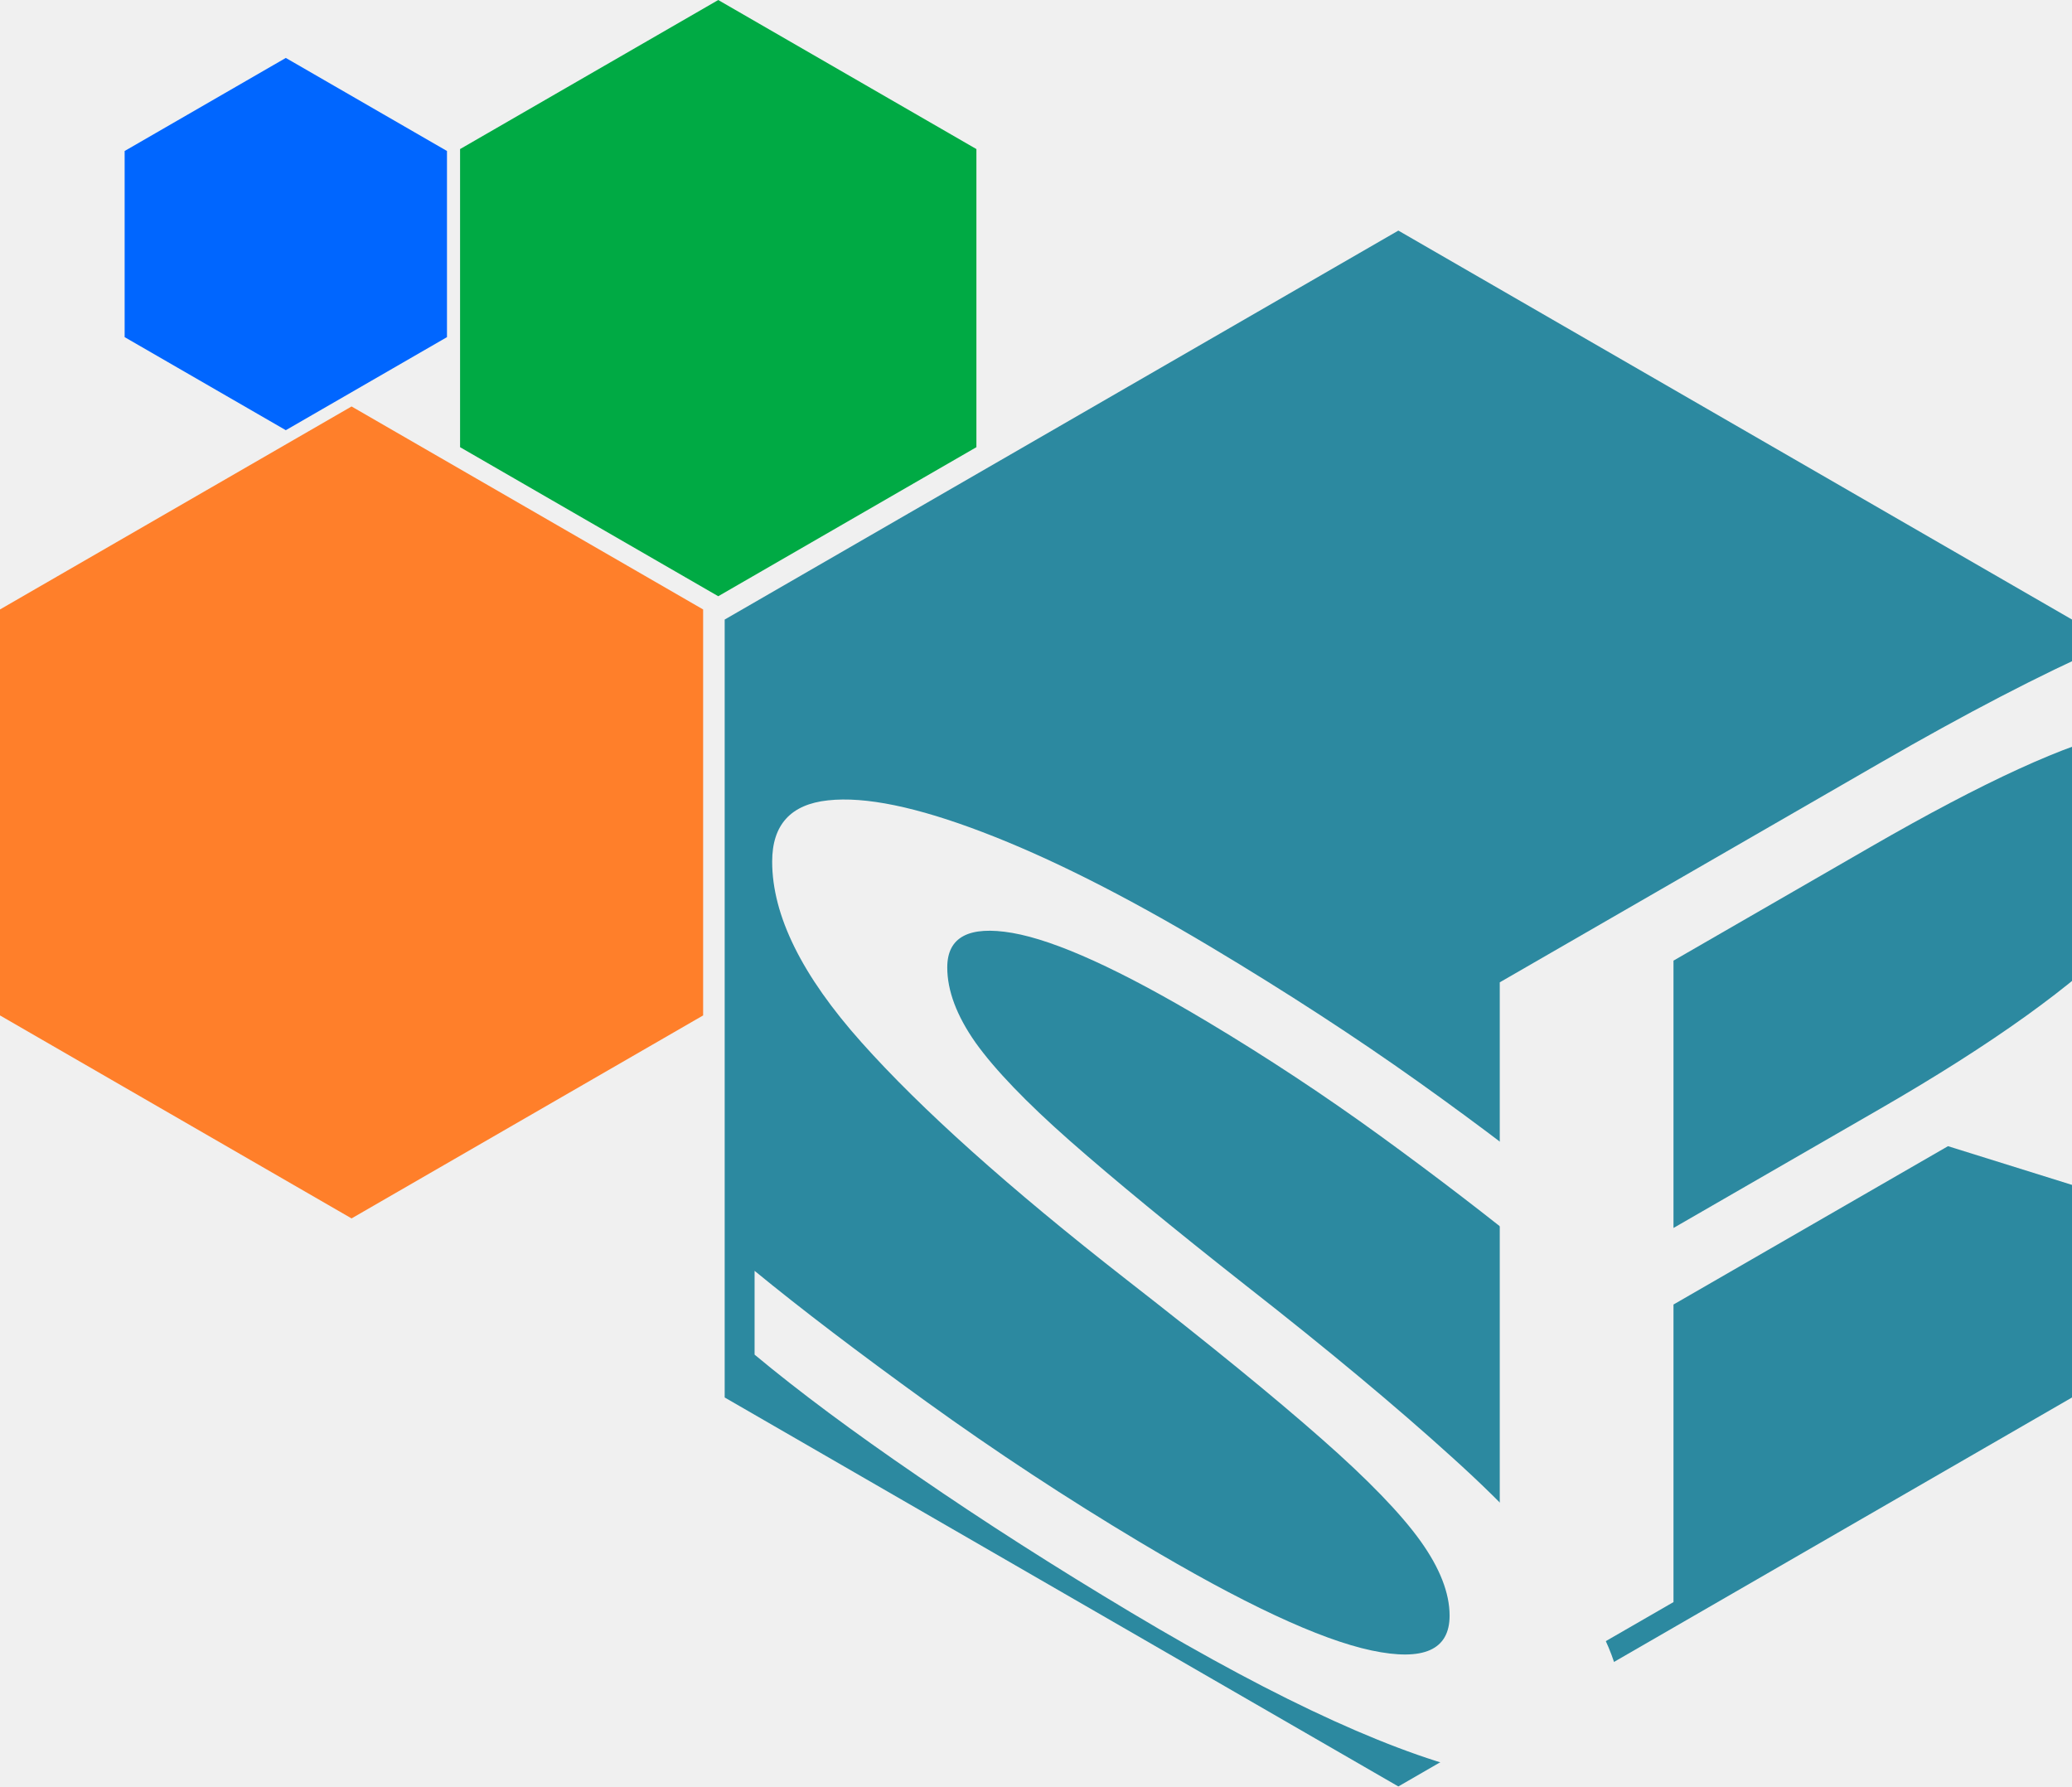
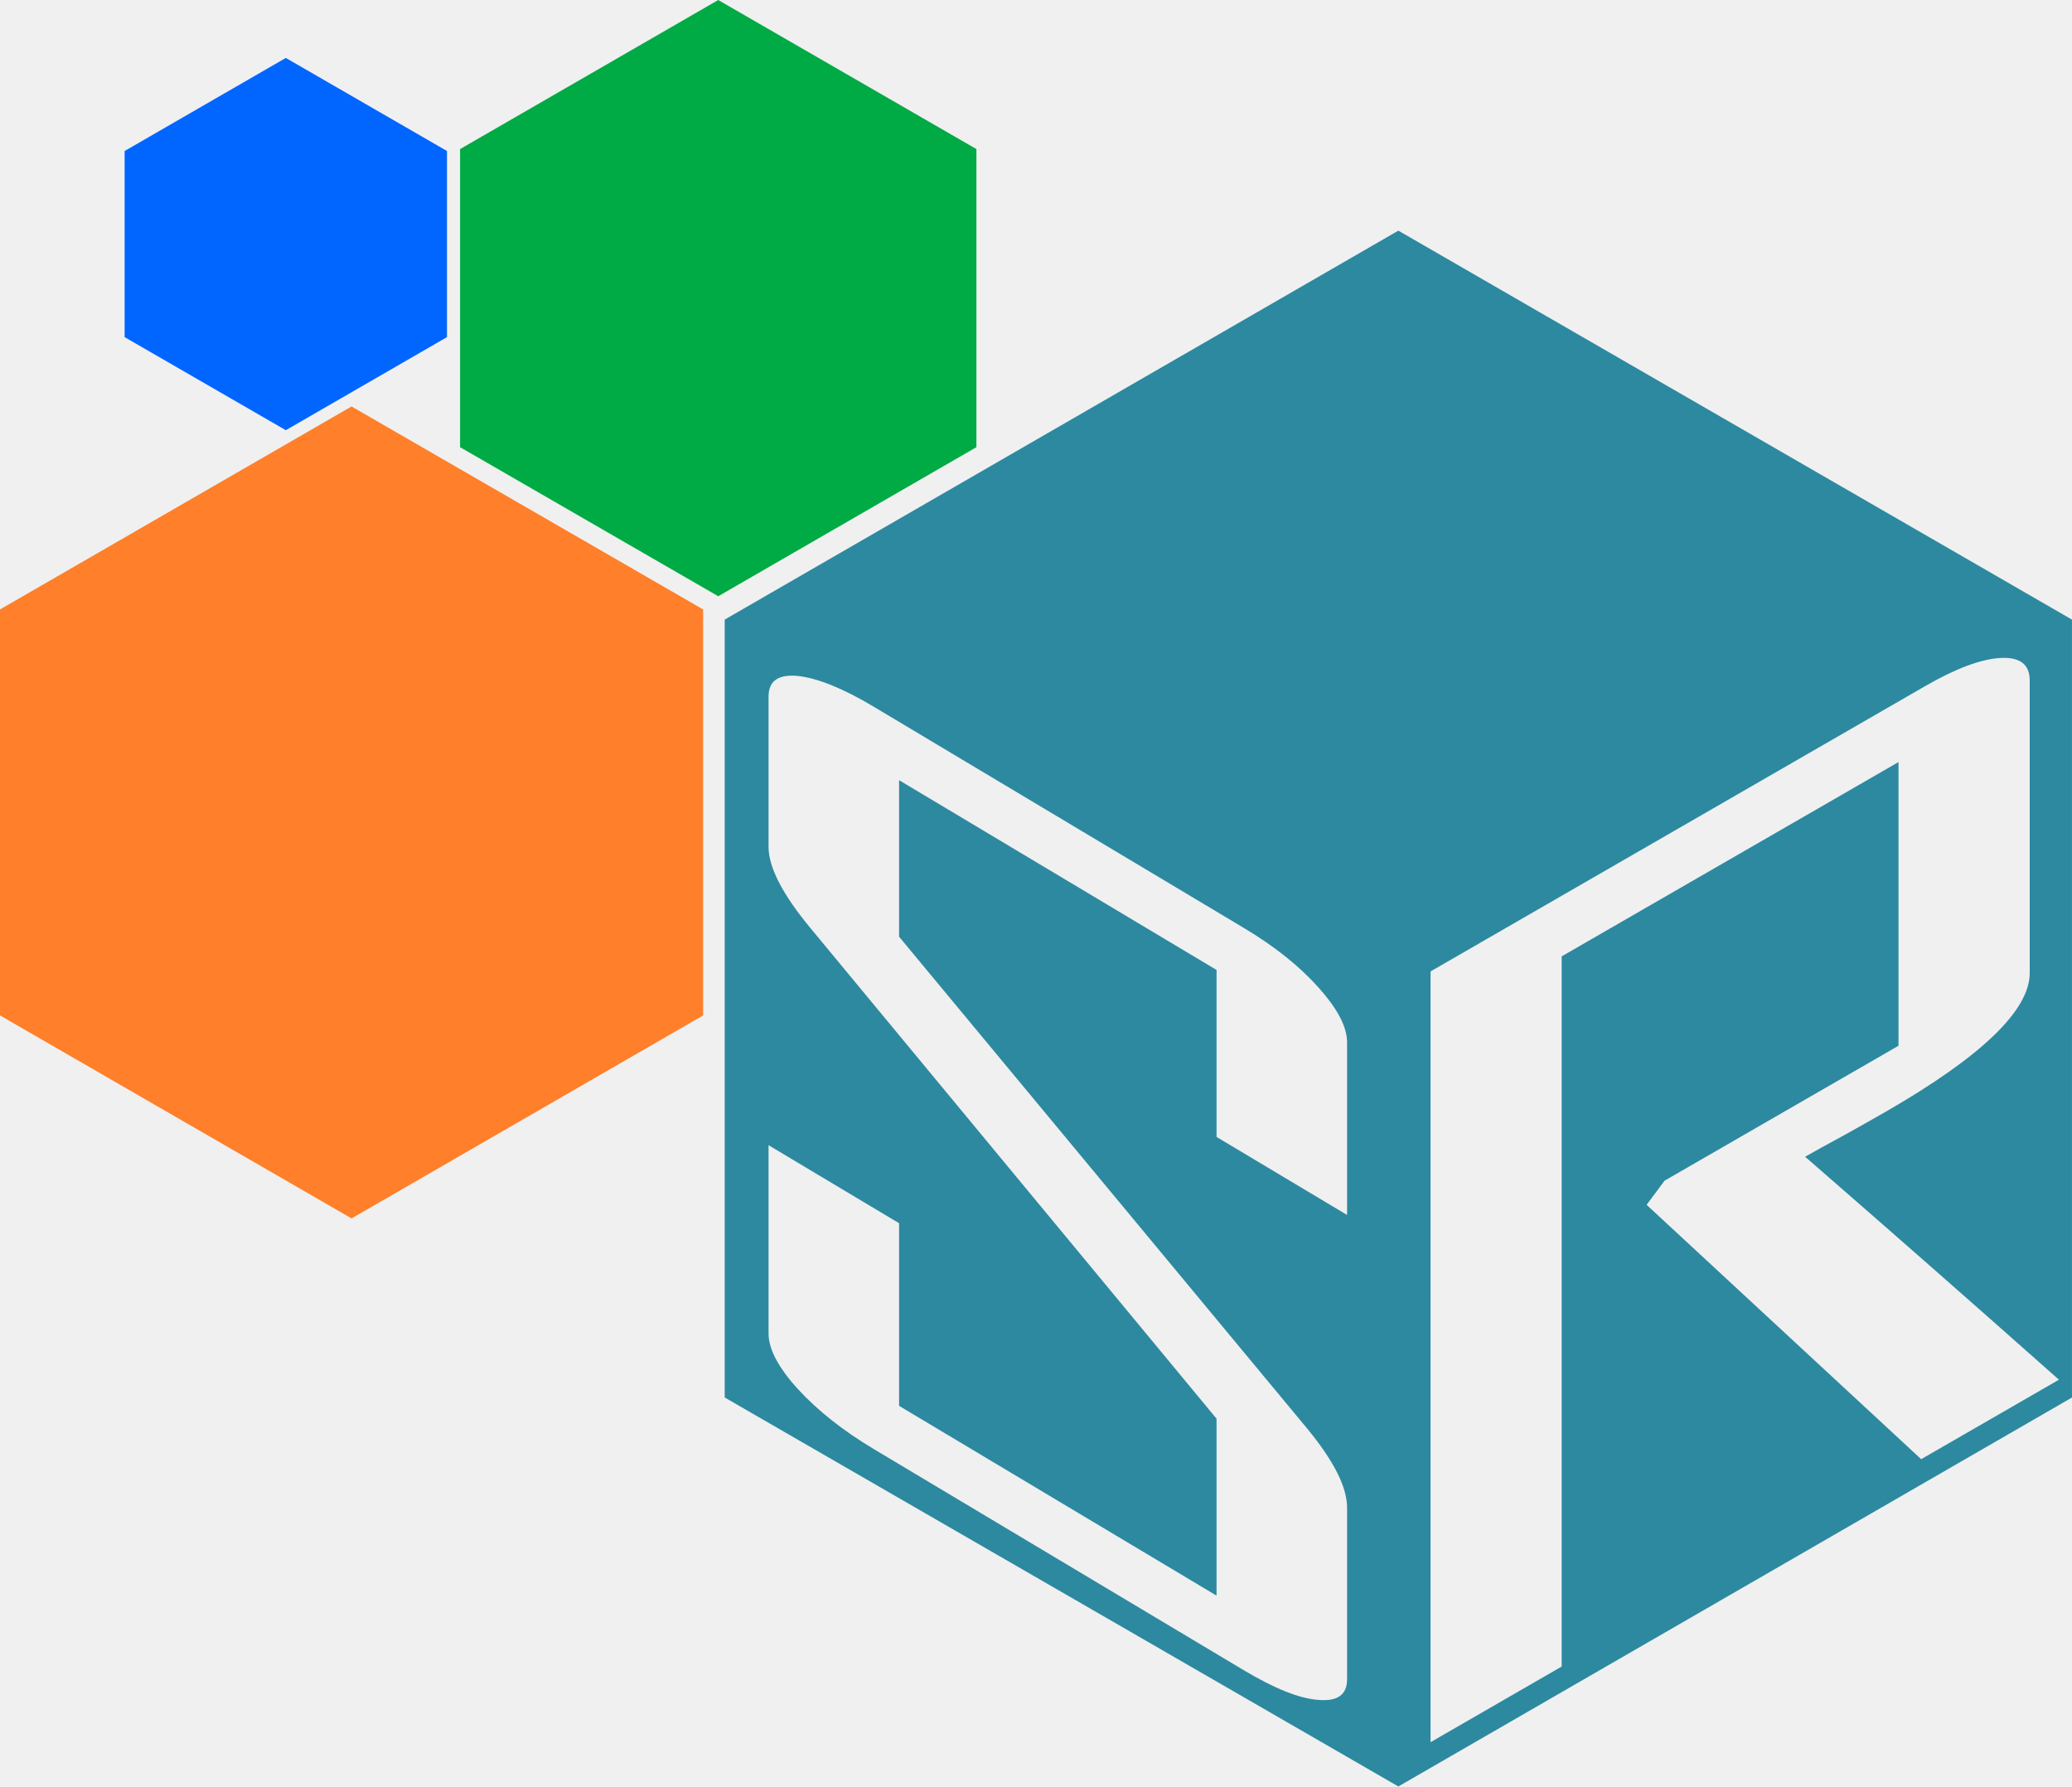
<svg xmlns="http://www.w3.org/2000/svg" width="59.584mm" height="51.369mm" viewBox="0 0 59.584 51.369" version="1.1" id="svg5">
  <defs id="defs2">
    <rect x="88.499" y="62.664" width="148.964" height="89.598" id="rect435" />
    <filter id="mask-powermask-path-effect2688_inverse" style="color-interpolation-filters:sRGB" height="100" width="100" x="-50" y="-50">
      <feColorMatrix id="mask-powermask-path-effect2688_primitive1" values="1" type="saturate" result="fbSourceGraphic" />
      <feColorMatrix id="mask-powermask-path-effect2688_primitive2" values="-1 0 0 0 1 0 -1 0 0 1 0 0 -1 0 1 0 0 0 1 0 " in="fbSourceGraphic" />
    </filter>
-     <mask maskUnits="userSpaceOnUse" id="mask-powermask-path-effect2706">
-       <path id="mask-powermask-path-effect2706_box" style="fill:#ffffff;fill-opacity:1" d="M -5.147,12.896 H 16.491 v 24.676 H -5.147 Z" />
-       <g id="g2704" style="fill:#000000" transform="matrix(0.5068535,0,0,0.5068535,-16.58844,9.313747)">
-         <text xml:space="preserve" style="font-style:normal;font-variant:normal;font-weight:normal;font-stretch:normal;font-size:39.307px;font-family:'Agency FB';-inkscape-font-specification:'Agency FB';fill:#000000;stroke:none;stroke-width:0.407;stroke-dasharray:none" x="16.056" y="37.769" id="text2698" transform="matrix(1.407179,0.8411119,0,0.7106415,0,0)">
-           <tspan id="tspan2696" style="font-style:normal;font-variant:normal;font-weight:normal;font-stretch:normal;font-family:'Agency FB';-inkscape-font-specification:'Agency FB';fill:#000000;stroke:none;stroke-width:0.407;stroke-dasharray:none" x="16.056" y="37.769">S</tspan>
-         </text>
-         <text xml:space="preserve" style="font-style:normal;font-variant:normal;font-weight:normal;font-stretch:normal;font-size:40.146px;font-family:'Agency FB';-inkscape-font-specification:'Agency FB';fill:#000000;stroke:none;stroke-width:0.416;stroke-dasharray:none" x="29.947" y="108.479" id="text2702" transform="matrix(1.38418,-0.7983806,0,0.7224496,0,0)">
-           <tspan id="tspan2700" style="font-style:normal;font-variant:normal;font-weight:normal;font-stretch:normal;font-family:'Agency FB';-inkscape-font-specification:'Agency FB';fill:#000000;stroke:none;stroke-width:0.416;stroke-dasharray:none" x="29.947" y="108.479">R</tspan>
-         </text>
-       </g>
-     </mask>
-     <filter id="mask-powermask-path-effect2706_inverse" style="color-interpolation-filters:sRGB" height="100" width="100" x="-50" y="-50">
-       <feColorMatrix id="mask-powermask-path-effect2706_primitive1" values="1" type="saturate" result="fbSourceGraphic" />
-       <feColorMatrix id="mask-powermask-path-effect2706_primitive2" values="-1 0 0 0 1 0 -1 0 0 1 0 0 -1 0 1 0 0 0 1 0 " in="fbSourceGraphic" />
-     </filter>
  </defs>
  <g id="layer1" transform="translate(-3.706819,-2.40803)">
-     <path style="fill:#2c89a0;fill-opacity:1;stroke:none;stroke-width:0.265;stroke-opacity:1" id="path553" d="m 15.491,30.902 -9.819,5.669 -9.819,-5.669 0,-11.338 9.819,-5.669 9.819,5.669 z" transform="matrix(1.972957,0,0,1.972957,32.72827,-18.37562)" mask="url(#mask-powermask-path-effect2706)" />
+     <g id="g2704" style="fill:#2c89a0;fill-opacity:1">
+       <g aria-label="S" transform="matrix(1.407179,0.8411119,0,0.7106415,0,0)" id="text2698" style="font-size:39.307px;font-family:'Agency FB';-inkscape-font-specification:'Agency FB';stroke-width:0.407" />
+       <g aria-label="R" transform="matrix(1.38418,-0.7983806,0,0.7224496,0,0)" id="text2702" style="font-size:40.146px;font-family:'Agency FB';-inkscape-font-specification:'Agency FB';stroke-width:0.416">
+         <path id="path1556" d="m 45.453,108.479 h -2.862 l -5.704,-16.427 0.372,-0.549 h 4.861 V 80.212 H 35.122 V 108.479 H 32.398 V 77.801 h 10.272 q 0.961,0 1.568,0.608 0.608,0.608 0.608,1.568 v 11.644 q 0,2.215 -2.98,2.215 -0.294,0 -0.863,-0.02 -0.568,-0.039 -0.823,-0.039 2.646,7.331 5.273,14.702 z m -14.789,-4.418 q 0,0.925 -0.605,0.149 -0.585,-0.732 -1.541,-2.883 L 20.83,84.027 q -0.956,-2.151 -1.58,-4.142 -0.605,-1.946 -0.605,-2.871 v -7.495 l 2.712,6.103 v 7.269 l 6.595,14.841 V 90.689 L 19.523,61.866 q -0.878,-2.995 -0.878,-4.222 V 51.659 q 0,-0.925 0.605,-0.149 0.624,0.82 1.58,2.971 l 7.688,17.3 q 0.956,2.151 1.541,4.054 0.605,1.946 0.605,2.871 v 6.872 L 27.952,79.475 V 72.829 L 21.357,57.988 v 6.23 l 8.468,28.911 q 0.839,2.87 0.839,4.097 z m 15.06,5.426 -13.995,0.015 L 17.734,78.554 V 47.592 l 13.995,-0.015 13.995,30.948 z" style="fill-rule:evenodd" />
+       </g>
+     </g>
    <path style="fill:#0066ff;stroke-width:0.265" id="path111" d="m 12.561,2.09 0,5.856 -5.071,2.928 -5.071,-2.928 0,-5.856 5.071,-2.928 z" transform="matrix(0.9139669,0,0,0.9139669,5.080209,4.839779)" />
    <path style="fill:#00aa44;stroke-width:0.265" id="path113" d="m 22.259,11.558 -7.424,4.286 -7.424,-4.286 1e-7,-8.572 7.424,-4.286 7.424,4.286 z" transform="translate(9.526109,3.708638)" />
    <path style="fill:#ff7f2a;stroke:none;stroke-width:0.265" id="path115" d="m 15.491,30.902 -9.819,5.669 -9.819,-5.669 0,-11.338 9.819,-5.669 9.819,5.669 z" transform="matrix(1.029624,0,0,1.029624,7.976431,-0.2107655)" />
    <text xml:space="preserve" transform="scale(0.2645833)" id="text433" style="font-size:48px;white-space:pre;shape-inside:url(#rect435);fill:#000000" />
    <text xml:space="preserve" style="font-size:12.7px;fill:#000000;stroke-width:0.265" x="53.157" y="5.963" id="text551">
      <tspan id="tspan549" style="stroke-width:0.265" x="53.157" y="5.963" />
    </text>
    <text xml:space="preserve" style="font-style:normal;font-variant:normal;font-weight:normal;font-stretch:normal;font-size:12.7px;font-family:'Agency FB';-inkscape-font-specification:'Agency FB';fill:#999999;stroke-width:0.265" x="48.721" y="17.162" id="text659">
      <tspan id="tspan657" style="stroke-width:0.265" x="48.721" y="17.162" />
    </text>
  </g>
</svg>
